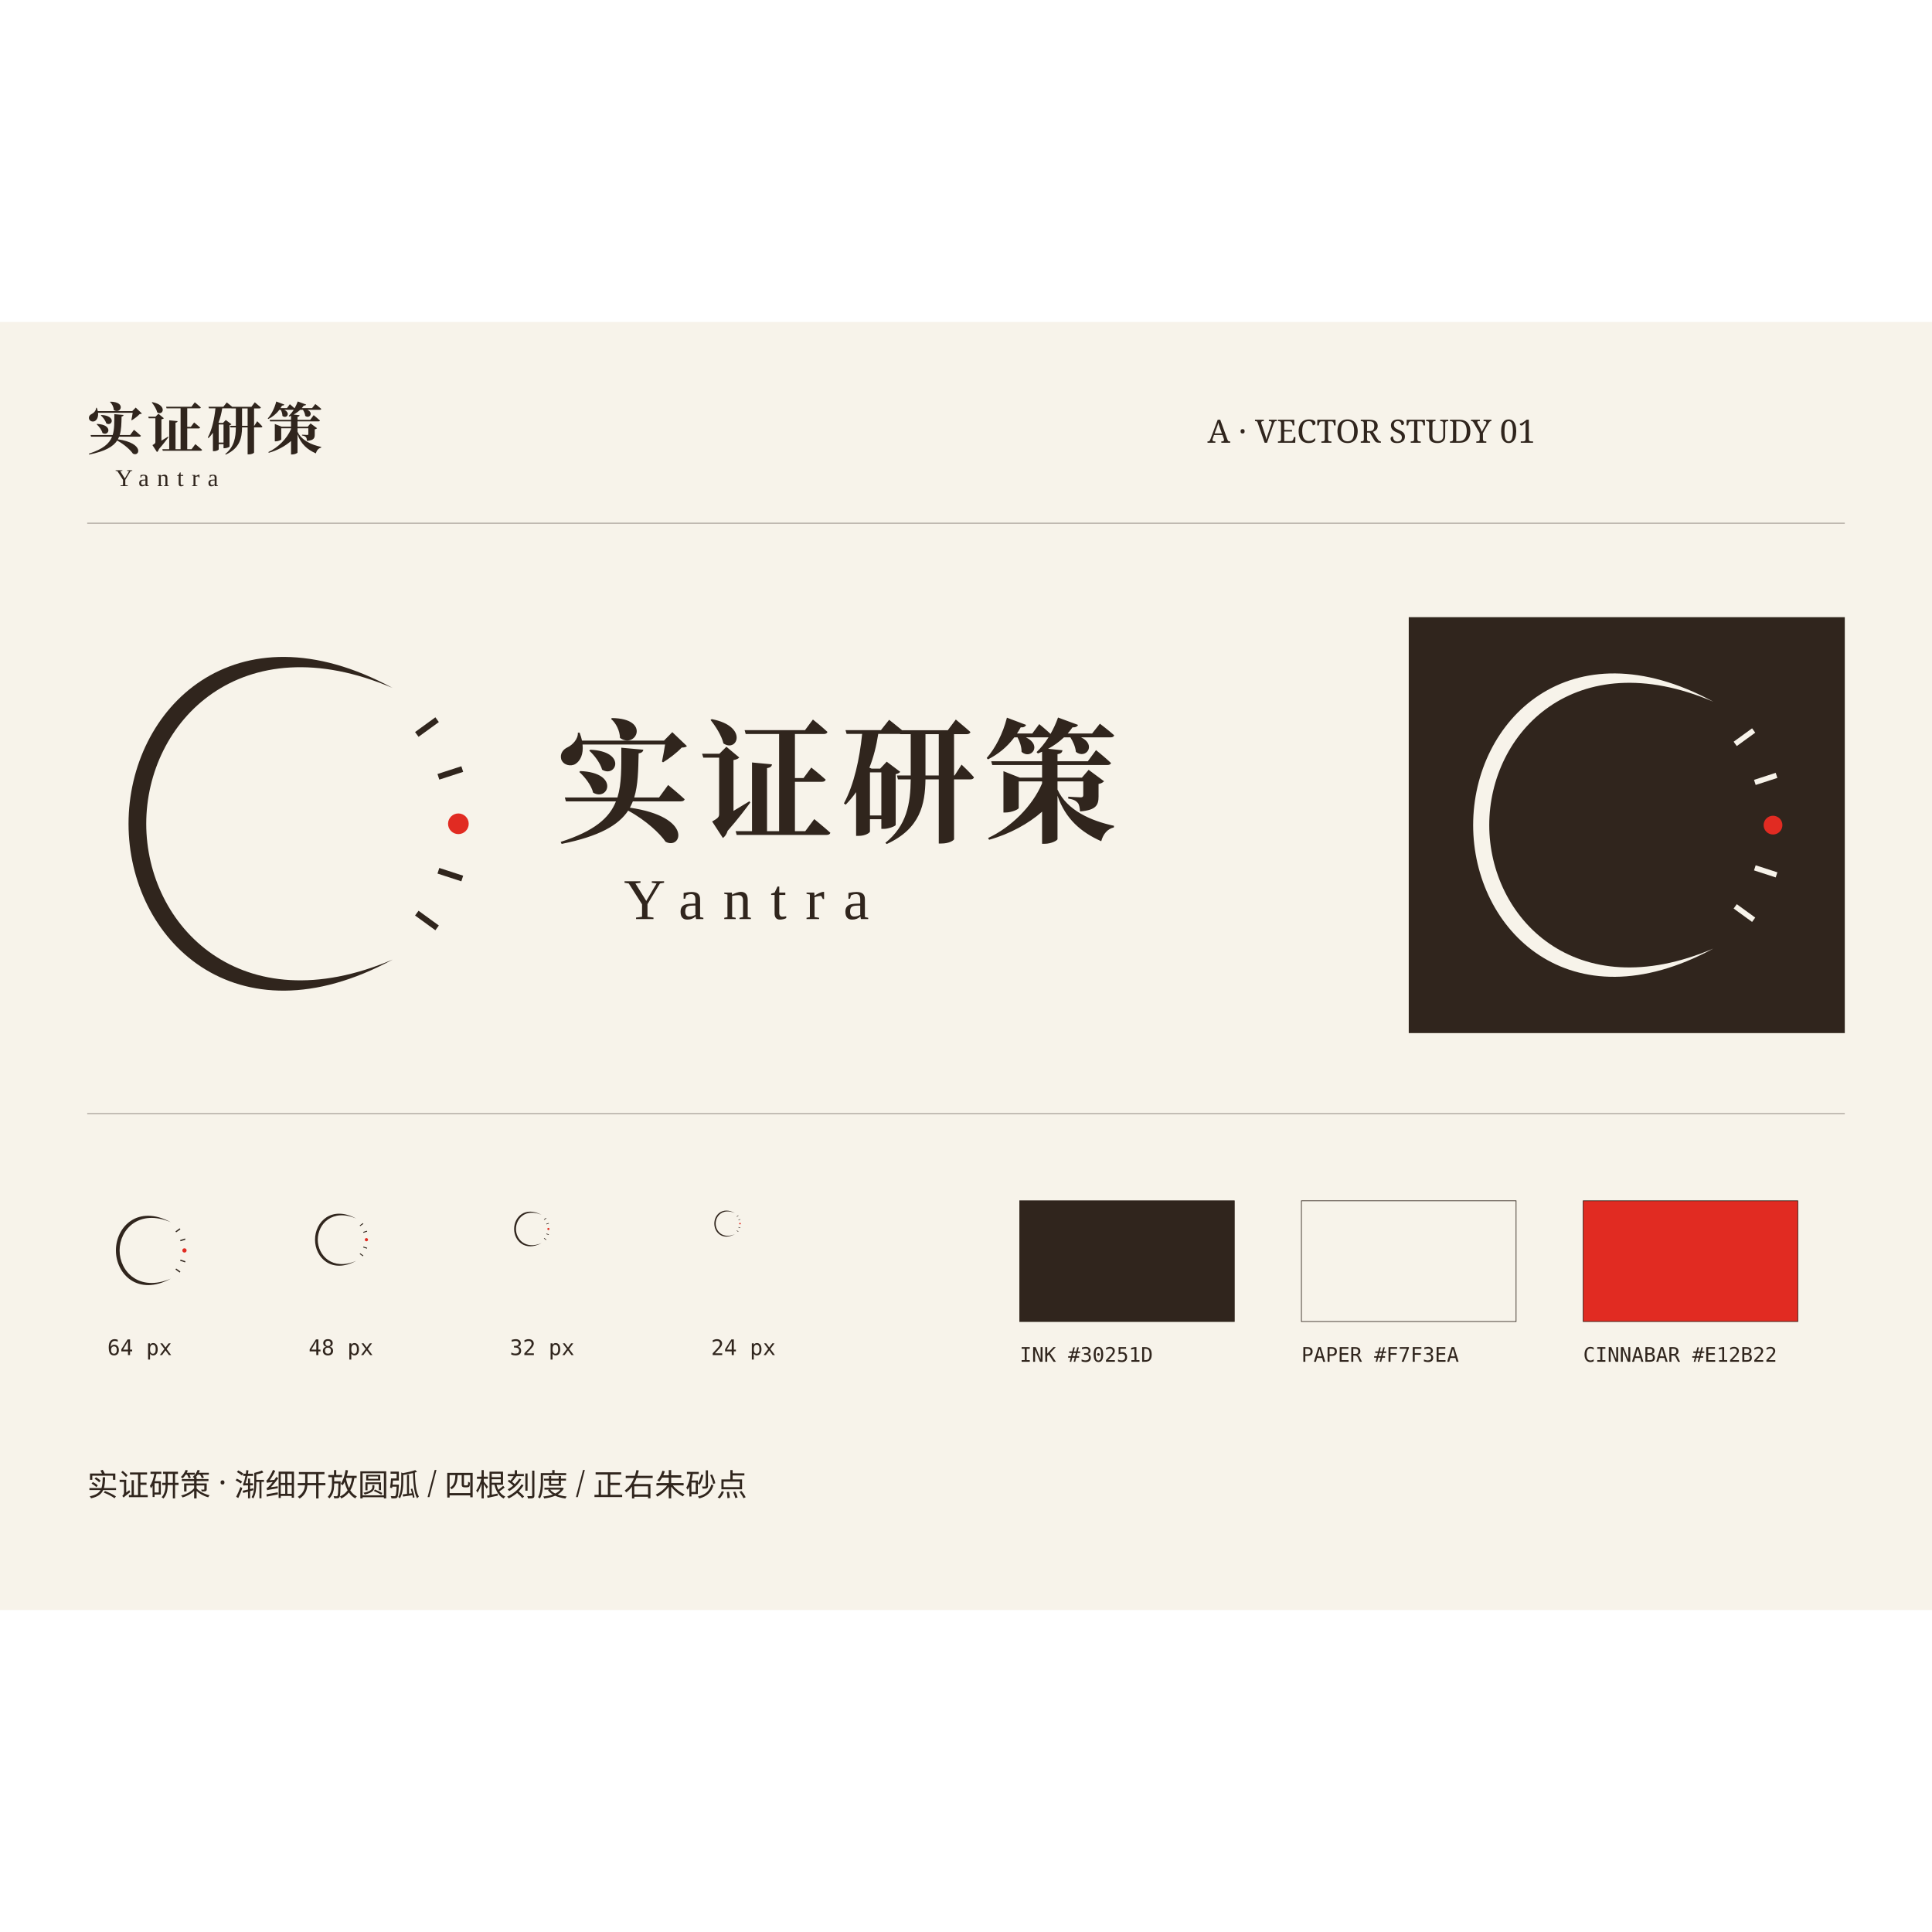
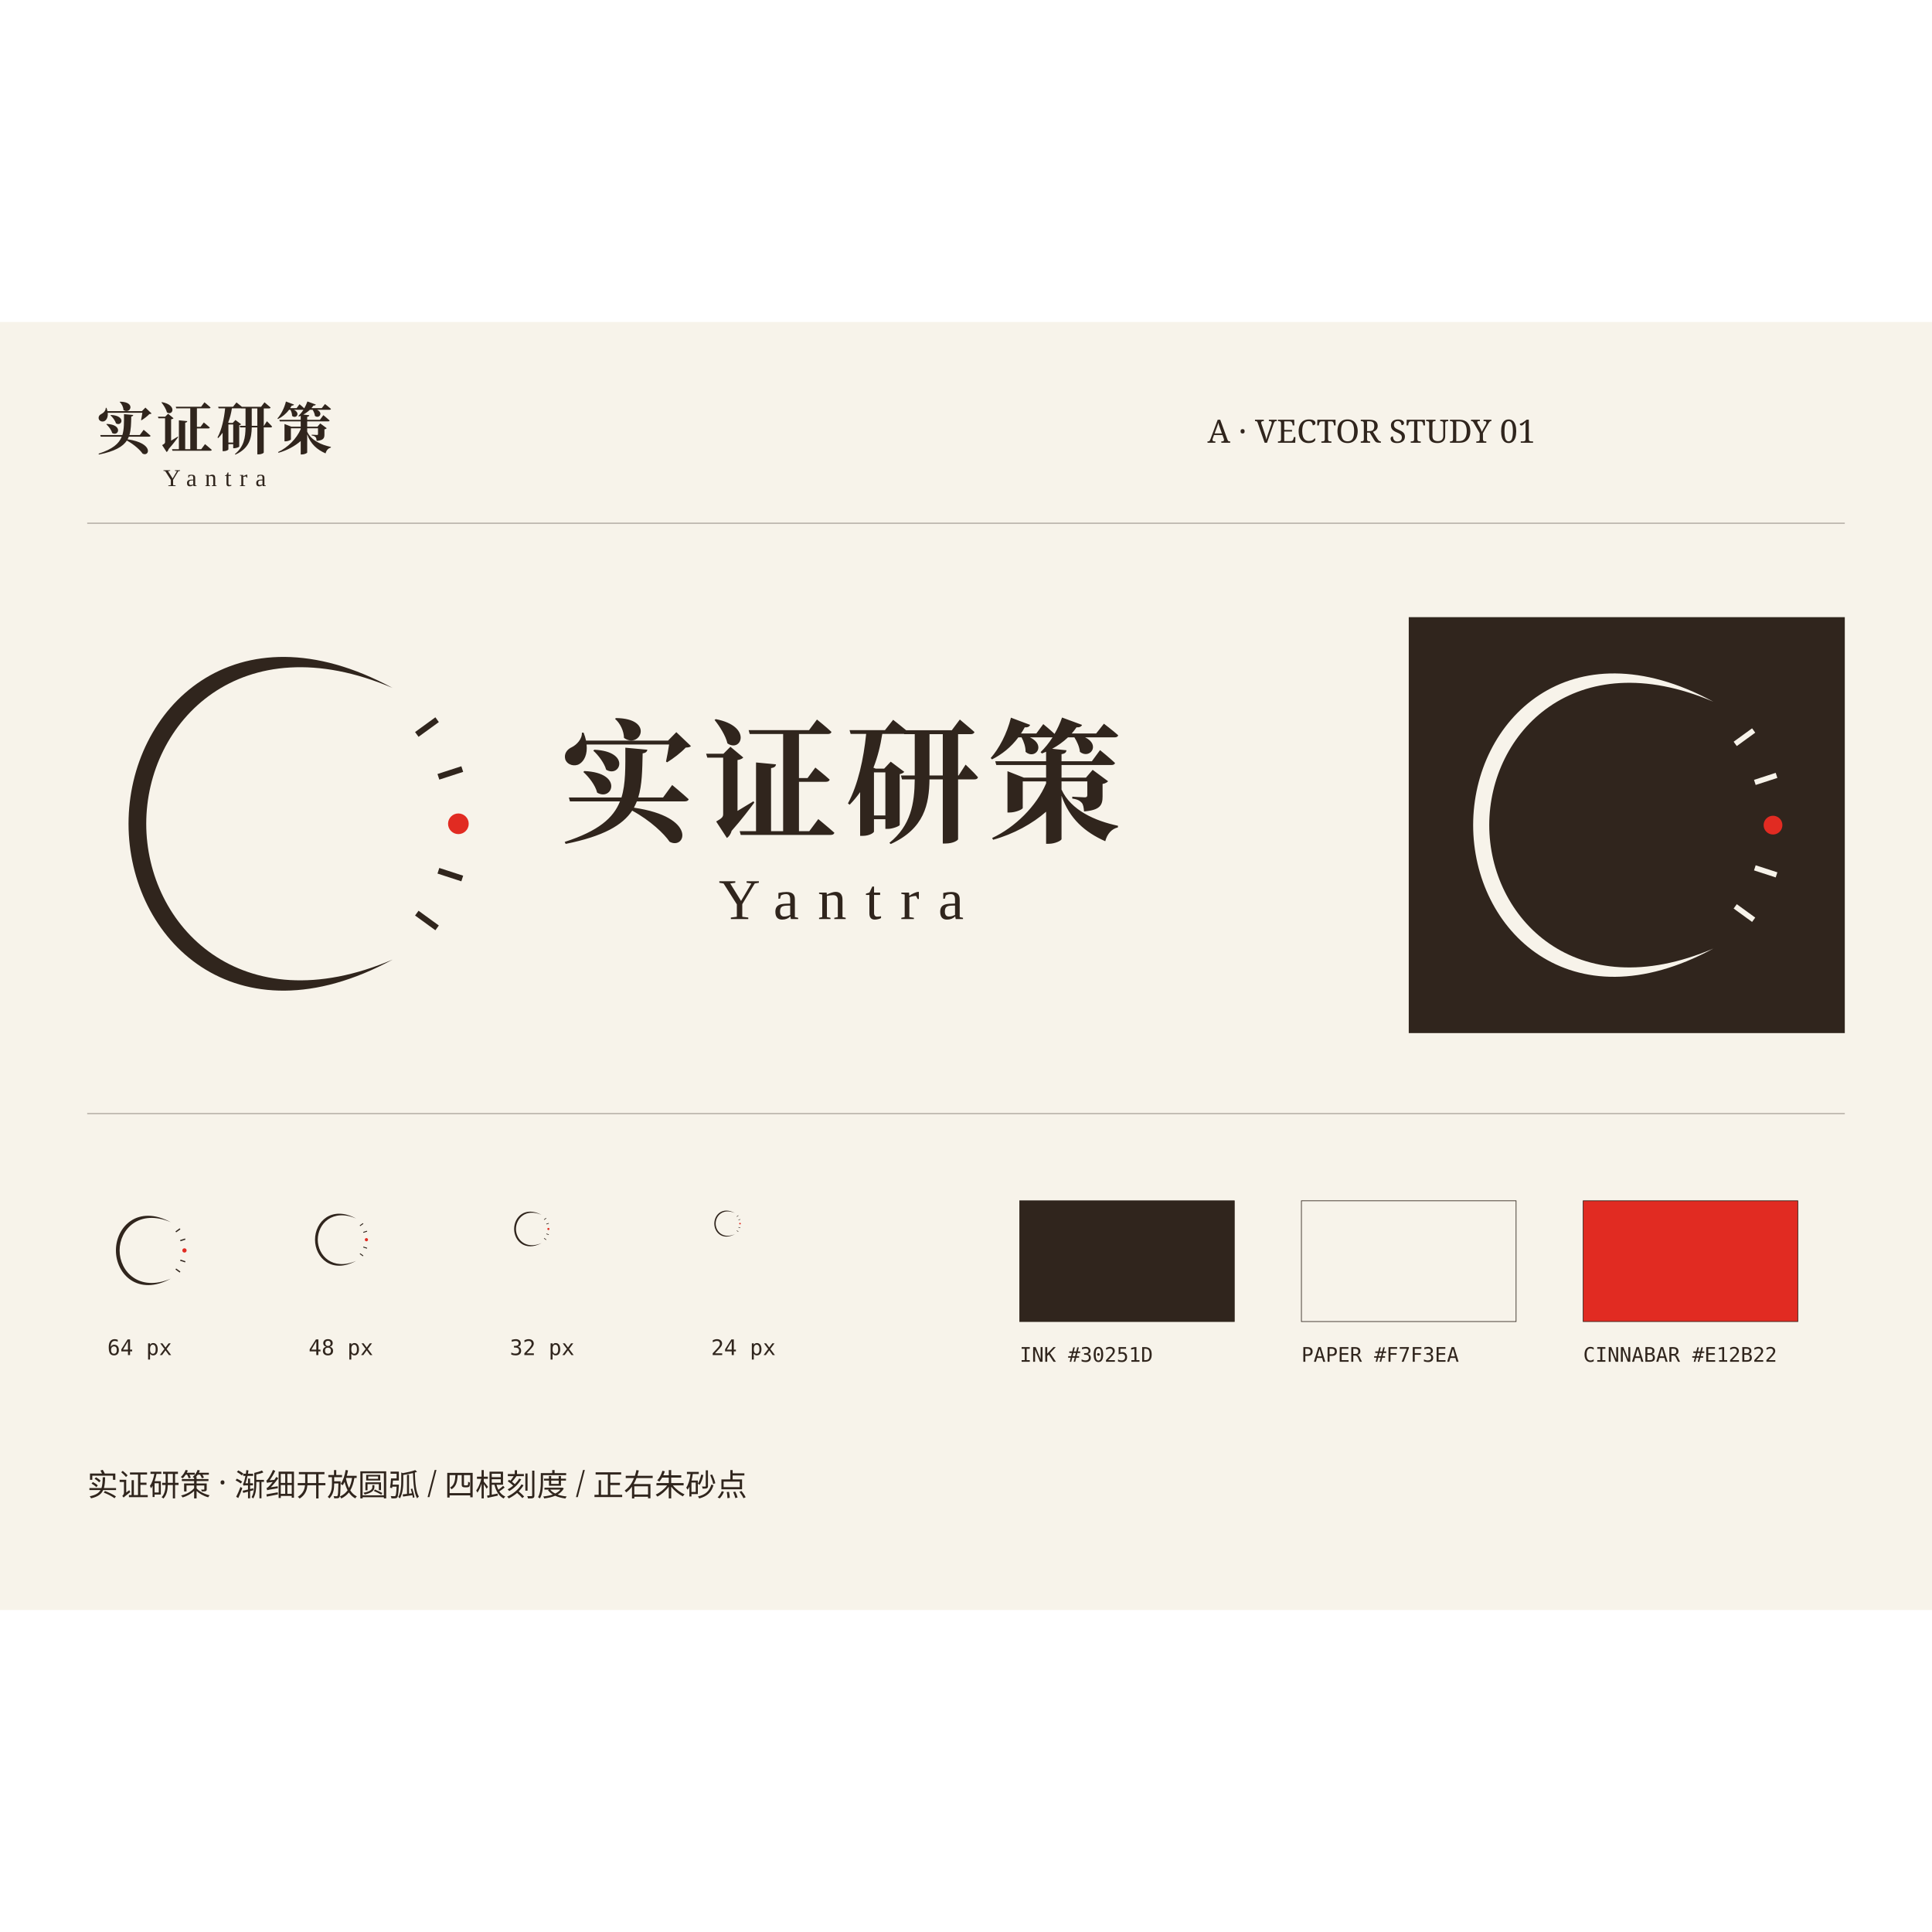
<svg xmlns="http://www.w3.org/2000/svg" width="1440" height="1440" viewBox="0 0 1440 960" role="img">
  <rect width="1440" height="960" fill="#F7F3EA" />
-   <text x="65" y="95" fill="#30251D" font-family="Songti SC, Songti TC, Noto Serif CJK SC, serif" font-size="42" font-weight="600" letter-spacing="2.52">实证研策</text>
-   <text x="86.0" y="122.3" fill="#30251D" font-family="Times New Roman, serif" font-size="18.06" letter-spacing="5.88">Yantra</text>
+   <text x="160" text-anchor="middle" y="95" fill="#30251D" font-family="Songti SC, Songti TC, Noto Serif CJK SC, serif" font-size="42" font-weight="600" letter-spacing="2.52">实证研策</text>
+   <text x="160" text-anchor="middle" y="122.3" fill="#30251D" font-family="Times New Roman, serif" font-size="18.06" letter-spacing="5.88">Yantra</text>
  <text x="900" y="90" fill="#30251D" font-family="serif" font-size="24">A · VECTOR STUDY 01</text>
  <path d="M65 150H1375 M65 590H1375" stroke="#30251D" stroke-width="1" opacity=".3" />
  <g transform="translate(65 220) scale(1.1)">
    <path d="M 207 48 C 100 -10 28 62 28 140 C 28 218 100 290 207 232 C 104 276 40 209 40 140 C 40 71 104 4 207 48 Z" fill="#30251D" />
    <path d="M223.329 79.458 L237.082 69.466" stroke="#30251D" stroke-width="4" />
    <path d="M237.959 108.171 L254.127 102.918" stroke="#30251D" stroke-width="4" />
    <path d="M237.959 171.829 L254.127 177.082" stroke="#30251D" stroke-width="4" />
    <path d="M223.329 200.542 L237.082 210.534" stroke="#30251D" stroke-width="4" />
    <circle cx="251.5" cy="140" r="7" fill="#E12B22" />
  </g>
-   <text x="415" y="380" fill="#30251D" font-family="Songti SC, Songti TC, Noto Serif CJK SC, serif" font-size="100" font-weight="600" letter-spacing="6.0">实证研策</text>
-   <text x="465.0" y="445.0" fill="#30251D" font-family="Times New Roman, serif" font-size="43.0" letter-spacing="14">Yantra</text>
+   <text x="627" text-anchor="middle" y="380" fill="#30251D" font-family="Songti SC, Songti TC, Noto Serif CJK SC, serif" font-size="100" font-weight="600" letter-spacing="6.0">实证研策</text>
+   <text x="627" text-anchor="middle" y="445.0" fill="#30251D" font-family="Times New Roman, serif" font-size="43.0" letter-spacing="14">Yantra</text>
  <rect x="1050" y="220" width="325" height="310" fill="#30251D" />
  <g transform="translate(1070 235)">
    <path d="M 207 48 C 100 -10 28 62 28 140 C 28 218 100 290 207 232 C 104 276 40 209 40 140 C 40 71 104 4 207 48 Z" fill="#F7F3EA" />
    <path d="M223.329 79.458 L237.082 69.466" stroke="#F7F3EA" stroke-width="4" />
    <path d="M237.959 108.171 L254.127 102.918" stroke="#F7F3EA" stroke-width="4" />
    <path d="M237.959 171.829 L254.127 177.082" stroke="#F7F3EA" stroke-width="4" />
    <path d="M223.329 200.542 L237.082 210.534" stroke="#F7F3EA" stroke-width="4" />
    <circle cx="251.5" cy="140" r="7" fill="#E12B22" />
  </g>
  <g transform="translate(80 660) scale(0.2285714)">
    <path d="M 207 48 C 100 -10 28 62 28 140 C 28 218 100 290 207 232 C 104 276 40 209 40 140 C 40 71 104 4 207 48 Z" fill="#30251D" />
    <path d="M223.329 79.458 L237.082 69.466" stroke="#30251D" stroke-width="4" />
    <path d="M237.959 108.171 L254.127 102.918" stroke="#30251D" stroke-width="4" />
    <path d="M237.959 171.829 L254.127 177.082" stroke="#30251D" stroke-width="4" />
    <path d="M223.329 200.542 L237.082 210.534" stroke="#30251D" stroke-width="4" />
    <circle cx="251.5" cy="140" r="7" fill="#E12B22" />
  </g>
  <text x="80" y="770" fill="#30251D" font-family="monospace" font-size="16">64 px</text>
  <g transform="translate(230 660) scale(0.1714286)">
    <path d="M 207 48 C 100 -10 28 62 28 140 C 28 218 100 290 207 232 C 104 276 40 209 40 140 C 40 71 104 4 207 48 Z" fill="#30251D" />
    <path d="M223.329 79.458 L237.082 69.466" stroke="#30251D" stroke-width="4" />
    <path d="M237.959 108.171 L254.127 102.918" stroke="#30251D" stroke-width="4" />
    <path d="M237.959 171.829 L254.127 177.082" stroke="#30251D" stroke-width="4" />
    <path d="M223.329 200.542 L237.082 210.534" stroke="#30251D" stroke-width="4" />
    <circle cx="251.5" cy="140" r="7" fill="#E12B22" />
  </g>
  <text x="230" y="770" fill="#30251D" font-family="monospace" font-size="16">48 px</text>
  <g transform="translate(380 660) scale(0.1142857)">
    <path d="M 207 48 C 100 -10 28 62 28 140 C 28 218 100 290 207 232 C 104 276 40 209 40 140 C 40 71 104 4 207 48 Z" fill="#30251D" />
    <path d="M223.329 79.458 L237.082 69.466" stroke="#30251D" stroke-width="4" />
    <path d="M237.959 108.171 L254.127 102.918" stroke="#30251D" stroke-width="4" />
    <path d="M237.959 171.829 L254.127 177.082" stroke="#30251D" stroke-width="4" />
    <path d="M223.329 200.542 L237.082 210.534" stroke="#30251D" stroke-width="4" />
    <circle cx="251.5" cy="140" r="7" fill="#E12B22" />
  </g>
  <text x="380" y="770" fill="#30251D" font-family="monospace" font-size="16">32 px</text>
  <g transform="translate(530 660) scale(0.08571429)">
    <path d="M 207 48 C 100 -10 28 62 28 140 C 28 218 100 290 207 232 C 104 276 40 209 40 140 C 40 71 104 4 207 48 Z" fill="#30251D" />
    <path d="M223.329 79.458 L237.082 69.466" stroke="#30251D" stroke-width="4" />
    <path d="M237.959 108.171 L254.127 102.918" stroke="#30251D" stroke-width="4" />
    <path d="M237.959 171.829 L254.127 177.082" stroke="#30251D" stroke-width="4" />
    <path d="M223.329 200.542 L237.082 210.534" stroke="#30251D" stroke-width="4" />
    <circle cx="251.5" cy="140" r="7" fill="#E12B22" />
  </g>
  <text x="530" y="770" fill="#30251D" font-family="monospace" font-size="16">24 px</text>
  <rect x="760" y="655" width="160" height="90" fill="#30251D" stroke="#30251D" stroke-width=".5" />
  <text x="760" y="775" fill="#30251D" font-family="monospace" font-size="15">INK #30251D</text>
  <rect x="970" y="655" width="160" height="90" fill="#F7F3EA" stroke="#30251D" stroke-width=".5" />
  <text x="970" y="775" fill="#30251D" font-family="monospace" font-size="15">PAPER #F7F3EA</text>
  <rect x="1180" y="655" width="160" height="90" fill="#E12B22" stroke="#30251D" stroke-width=".5" />
  <text x="1180" y="775" fill="#30251D" font-family="monospace" font-size="15">CINNABAR #E12B22</text>
  <text x="65" y="875" fill="#30251D" font-family="Songti SC, serif" font-size="23">实证研策 · 渐细开放圆弧 / 四根刻度 / 正右朱砂点</text>
</svg>
